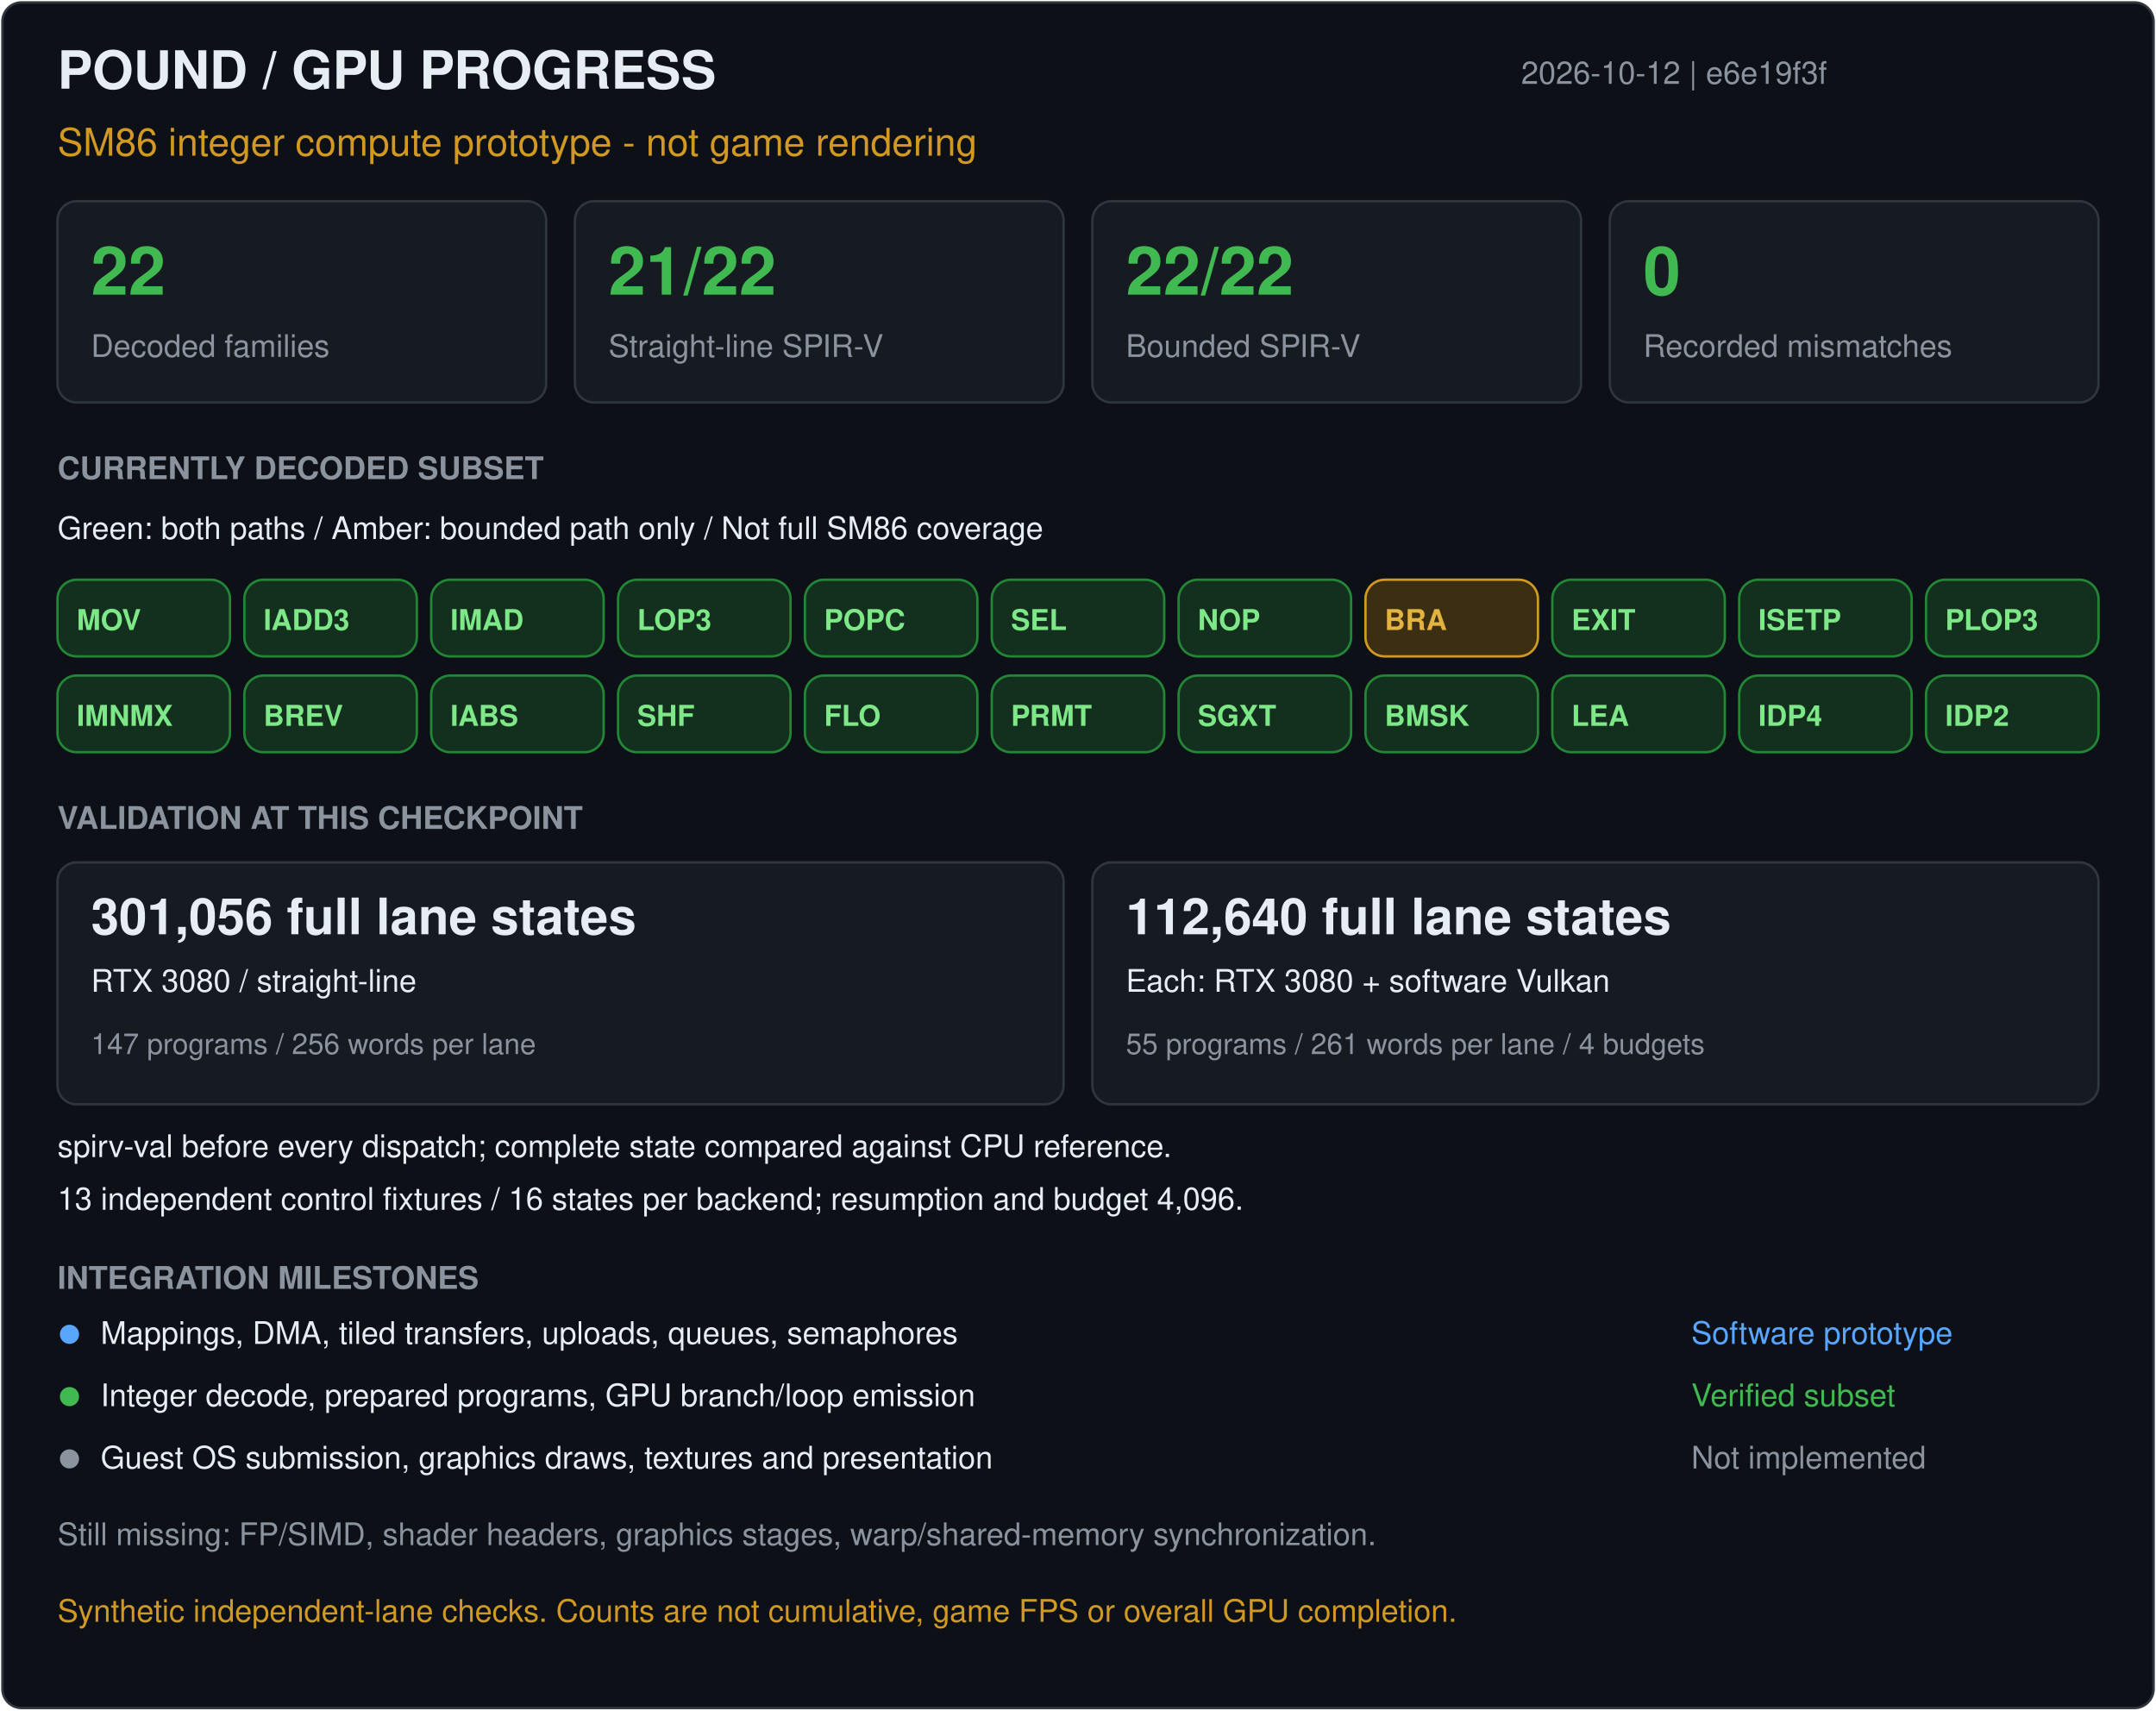
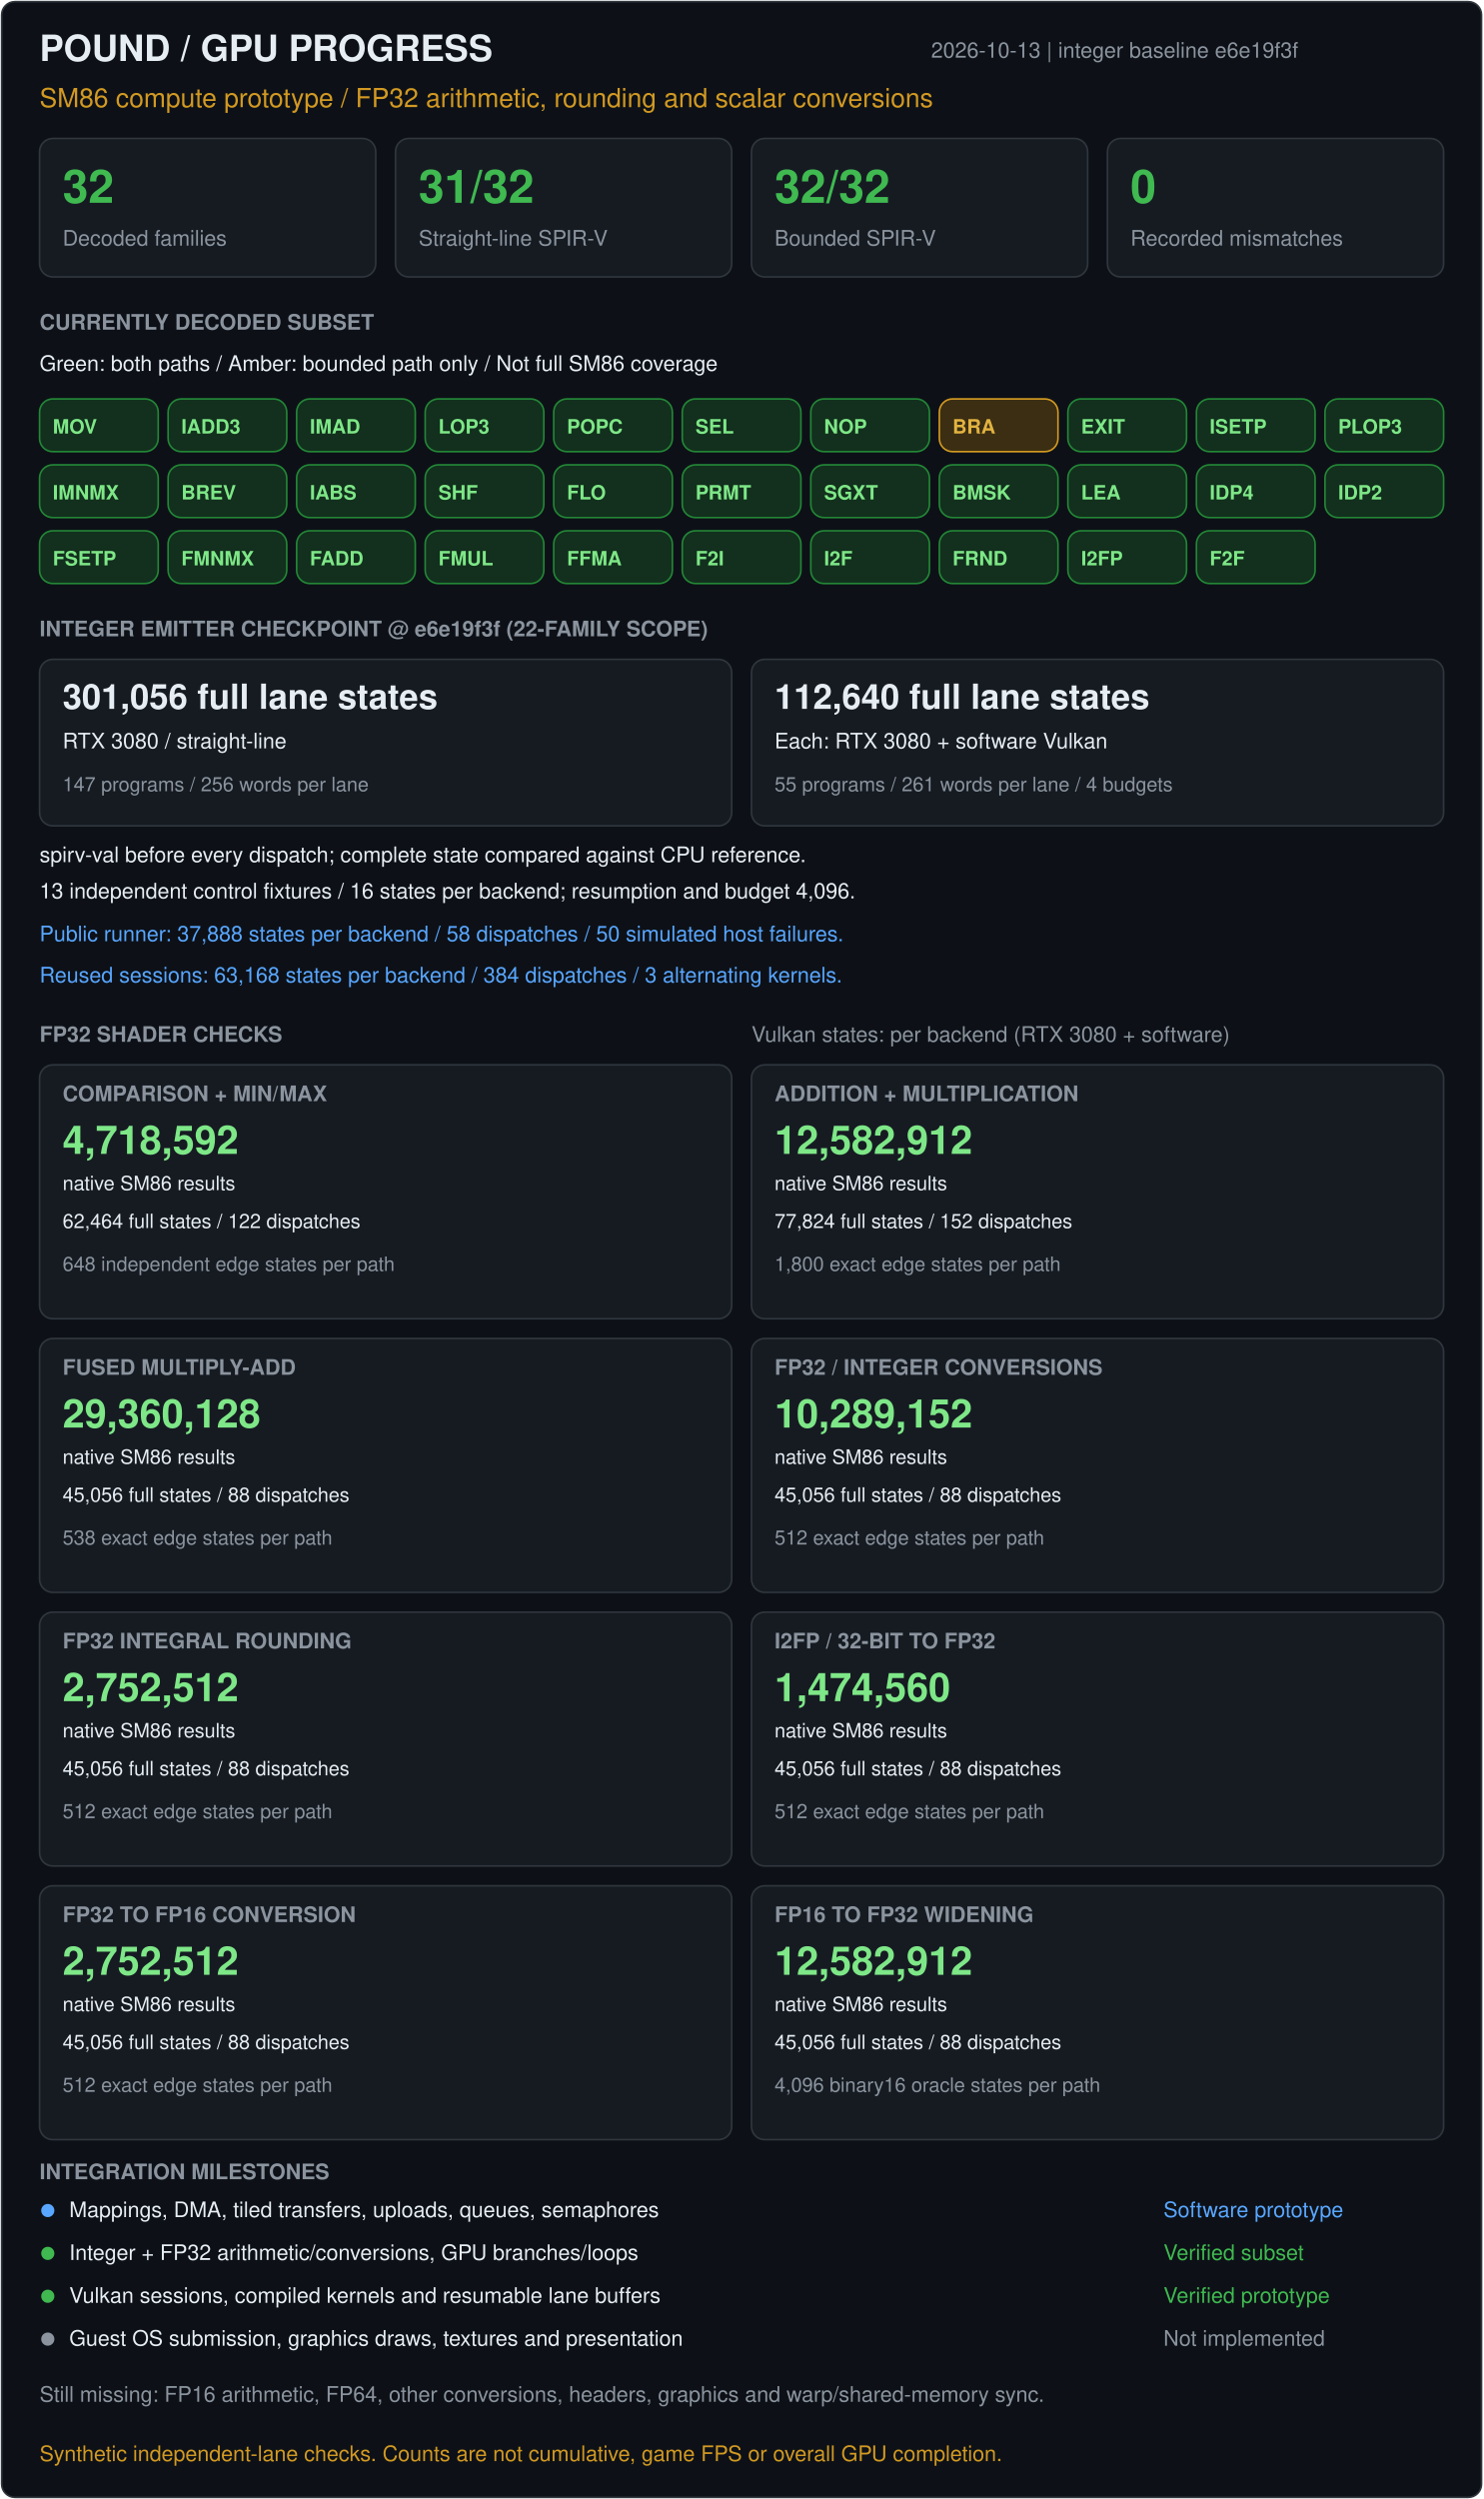
- <svg xmlns="http://www.w3.org/2000/svg" width="900" height="714" viewBox="0 0 900 714" role="img" aria-labelledby="title description" font-family="Segoe UI,Helvetica,Arial,sans-serif">
-   <rect x="1" y="1" width="898" height="712" rx="8" fill="#0d1117" stroke="#30363d" />
+ <svg xmlns="http://www.w3.org/2000/svg" width="900" height="1516" viewBox="0 0 900 1516" role="img" aria-labelledby="title description" font-family="Segoe UI,Helvetica,Arial,sans-serif">
+   <rect x="1" y="1" width="898" height="1514" rx="8" fill="#0d1117" stroke="#30363d" />
  <text x="24" y="37" font-size="22" fill="#e6edf3" font-weight="700">POUND / GPU PROGRESS</text>
-   <text x="635" y="35" font-size="13" fill="#8b949e" font-weight="400">2026-10-12  |  e6e19f3f</text>
-   <text x="24" y="65" font-size="16" fill="#d29922" font-weight="400">SM86 integer compute prototype - not game rendering</text>
+   <text x="565" y="35" font-size="13" fill="#8b949e" font-weight="400">2026-10-13  |  integer baseline e6e19f3f</text>
+   <text x="24" y="65" font-size="16" fill="#d29922" font-weight="400">SM86 compute prototype / FP32 arithmetic, rounding and scalar conversions</text>
  <rect x="24" y="84" width="204" height="84" rx="8" fill="#161b22" stroke="#30363d" />
-   <text x="38" y="123" font-size="28" fill="#3fb950" font-weight="700">22</text>
+   <text x="38" y="123" font-size="28" fill="#3fb950" font-weight="700">32</text>
  <text x="38" y="149" font-size="13" fill="#8b949e" font-weight="400">Decoded families</text>
  <rect x="240" y="84" width="204" height="84" rx="8" fill="#161b22" stroke="#30363d" />
-   <text x="254" y="123" font-size="28" fill="#3fb950" font-weight="700">21/22</text>
+   <text x="254" y="123" font-size="28" fill="#3fb950" font-weight="700">31/32</text>
  <text x="254" y="149" font-size="13" fill="#8b949e" font-weight="400">Straight-line SPIR-V</text>
  <rect x="456" y="84" width="204" height="84" rx="8" fill="#161b22" stroke="#30363d" />
-   <text x="470" y="123" font-size="28" fill="#3fb950" font-weight="700">22/22</text>
+   <text x="470" y="123" font-size="28" fill="#3fb950" font-weight="700">32/32</text>
  <text x="470" y="149" font-size="13" fill="#8b949e" font-weight="400">Bounded SPIR-V</text>
  <rect x="672" y="84" width="204" height="84" rx="8" fill="#161b22" stroke="#30363d" />
  <text x="686" y="123" font-size="28" fill="#3fb950" font-weight="700">0</text>
  <text x="686" y="149" font-size="13" fill="#8b949e" font-weight="400">Recorded mismatches</text>
  <text x="24" y="200" font-size="13" fill="#8b949e" font-weight="700">CURRENTLY DECODED SUBSET</text>
  <text x="24" y="225" font-size="13" fill="#e6edf3" font-weight="400">Green: both paths   /   Amber: bounded path only   /   Not full SM86 coverage</text>
  <rect x="24" y="242" width="72" height="32" rx="8" fill="#12301d" stroke="#238636" />
  <text x="32" y="263" font-size="12" fill="#7ee787" font-weight="600">MOV</text>
  <rect x="102" y="242" width="72" height="32" rx="8" fill="#12301d" stroke="#238636" />
  <text x="110" y="263" font-size="12" fill="#7ee787" font-weight="600">IADD3</text>
  <rect x="180" y="242" width="72" height="32" rx="8" fill="#12301d" stroke="#238636" />
  <text x="188" y="263" font-size="12" fill="#7ee787" font-weight="600">IMAD</text>
  <rect x="258" y="242" width="72" height="32" rx="8" fill="#12301d" stroke="#238636" />
  <text x="266" y="263" font-size="12" fill="#7ee787" font-weight="600">LOP3</text>
  <rect x="336" y="242" width="72" height="32" rx="8" fill="#12301d" stroke="#238636" />
  <text x="344" y="263" font-size="12" fill="#7ee787" font-weight="600">POPC</text>
  <rect x="414" y="242" width="72" height="32" rx="8" fill="#12301d" stroke="#238636" />
  <text x="422" y="263" font-size="12" fill="#7ee787" font-weight="600">SEL</text>
  <rect x="492" y="242" width="72" height="32" rx="8" fill="#12301d" stroke="#238636" />
  <text x="500" y="263" font-size="12" fill="#7ee787" font-weight="600">NOP</text>
  <rect x="570" y="242" width="72" height="32" rx="8" fill="#3b2e12" stroke="#d29922" />
  <text x="578" y="263" font-size="12" fill="#e3b341" font-weight="600">BRA</text>
  <rect x="648" y="242" width="72" height="32" rx="8" fill="#12301d" stroke="#238636" />
  <text x="656" y="263" font-size="12" fill="#7ee787" font-weight="600">EXIT</text>
  <rect x="726" y="242" width="72" height="32" rx="8" fill="#12301d" stroke="#238636" />
  <text x="734" y="263" font-size="12" fill="#7ee787" font-weight="600">ISETP</text>
  <rect x="804" y="242" width="72" height="32" rx="8" fill="#12301d" stroke="#238636" />
  <text x="812" y="263" font-size="12" fill="#7ee787" font-weight="600">PLOP3</text>
  <rect x="24" y="282" width="72" height="32" rx="8" fill="#12301d" stroke="#238636" />
  <text x="32" y="303" font-size="12" fill="#7ee787" font-weight="600">IMNMX</text>
  <rect x="102" y="282" width="72" height="32" rx="8" fill="#12301d" stroke="#238636" />
  <text x="110" y="303" font-size="12" fill="#7ee787" font-weight="600">BREV</text>
  <rect x="180" y="282" width="72" height="32" rx="8" fill="#12301d" stroke="#238636" />
  <text x="188" y="303" font-size="12" fill="#7ee787" font-weight="600">IABS</text>
  <rect x="258" y="282" width="72" height="32" rx="8" fill="#12301d" stroke="#238636" />
  <text x="266" y="303" font-size="12" fill="#7ee787" font-weight="600">SHF</text>
  <rect x="336" y="282" width="72" height="32" rx="8" fill="#12301d" stroke="#238636" />
  <text x="344" y="303" font-size="12" fill="#7ee787" font-weight="600">FLO</text>
  <rect x="414" y="282" width="72" height="32" rx="8" fill="#12301d" stroke="#238636" />
  <text x="422" y="303" font-size="12" fill="#7ee787" font-weight="600">PRMT</text>
  <rect x="492" y="282" width="72" height="32" rx="8" fill="#12301d" stroke="#238636" />
  <text x="500" y="303" font-size="12" fill="#7ee787" font-weight="600">SGXT</text>
  <rect x="570" y="282" width="72" height="32" rx="8" fill="#12301d" stroke="#238636" />
  <text x="578" y="303" font-size="12" fill="#7ee787" font-weight="600">BMSK</text>
  <rect x="648" y="282" width="72" height="32" rx="8" fill="#12301d" stroke="#238636" />
  <text x="656" y="303" font-size="12" fill="#7ee787" font-weight="600">LEA</text>
  <rect x="726" y="282" width="72" height="32" rx="8" fill="#12301d" stroke="#238636" />
  <text x="734" y="303" font-size="12" fill="#7ee787" font-weight="600">IDP4</text>
  <rect x="804" y="282" width="72" height="32" rx="8" fill="#12301d" stroke="#238636" />
  <text x="812" y="303" font-size="12" fill="#7ee787" font-weight="600">IDP2</text>
-   <text x="24" y="346" font-size="13" fill="#8b949e" font-weight="700">VALIDATION AT THIS CHECKPOINT</text>
-   <rect x="24" y="360" width="420" height="101" rx="8" fill="#161b22" stroke="#30363d" />
-   <text x="38" y="390" font-size="21" fill="#e6edf3" font-weight="600">301,056 full lane states</text>
-   <text x="38" y="414" font-size="13" fill="#e6edf3" font-weight="400">RTX 3080 / straight-line</text>
-   <text x="38" y="440" font-size="12" fill="#8b949e" font-weight="400">147 programs / 256 words per lane</text>
-   <rect x="456" y="360" width="420" height="101" rx="8" fill="#161b22" stroke="#30363d" />
-   <text x="470" y="390" font-size="21" fill="#e6edf3" font-weight="600">112,640 full lane states</text>
-   <text x="470" y="414" font-size="13" fill="#e6edf3" font-weight="400">Each: RTX 3080 + software Vulkan</text>
-   <text x="470" y="440" font-size="12" fill="#8b949e" font-weight="400">55 programs / 261 words per lane / 4 budgets</text>
-   <text x="24" y="483" font-size="13" fill="#e6edf3" font-weight="400">spirv-val before every dispatch; complete state compared against CPU reference.</text>
-   <text x="24" y="505" font-size="13" fill="#e6edf3" font-weight="400">13 independent control fixtures / 16 states per backend; resumption and budget 4,096.</text>
-   <text x="24" y="538" font-size="13" fill="#8b949e" font-weight="700">INTEGRATION MILESTONES</text>
-   <circle cx="29" cy="557" r="4" fill="#58a6ff" />
-   <text x="42" y="561" font-size="13" fill="#e6edf3" font-weight="400">Mappings, DMA, tiled transfers, uploads, queues, semaphores</text>
-   <text x="706" y="561" font-size="13" fill="#58a6ff" font-weight="400">Software prototype</text>
-   <circle cx="29" cy="583" r="4" fill="#3fb950" />
-   <text x="42" y="587" font-size="13" fill="#e6edf3" font-weight="400">Integer decode, prepared programs, GPU branch/loop emission</text>
-   <text x="706" y="587" font-size="13" fill="#3fb950" font-weight="400">Verified subset</text>
-   <circle cx="29" cy="609" r="4" fill="#8b949e" />
-   <text x="42" y="613" font-size="13" fill="#e6edf3" font-weight="400">Guest OS submission, graphics draws, textures and presentation</text>
-   <text x="706" y="613" font-size="13" fill="#8b949e" font-weight="400">Not implemented</text>
-   <text x="24" y="645" font-size="13" fill="#8b949e" font-weight="400">Still missing: FP/SIMD, shader headers, graphics stages, warp/shared-memory synchronization.</text>
-   <text x="24" y="677" font-size="13" fill="#d29922" font-weight="400">Synthetic independent-lane checks. Counts are not cumulative, game FPS or overall GPU completion.</text>
+   <rect x="24" y="322" width="72" height="32" rx="8" fill="#12301d" stroke="#238636" />
+   <text x="32" y="343" font-size="12" fill="#7ee787" font-weight="600">FSETP</text>
+   <rect x="102" y="322" width="72" height="32" rx="8" fill="#12301d" stroke="#238636" />
+   <text x="110" y="343" font-size="12" fill="#7ee787" font-weight="600">FMNMX</text>
+   <rect x="180" y="322" width="72" height="32" rx="8" fill="#12301d" stroke="#238636" />
+   <text x="188" y="343" font-size="12" fill="#7ee787" font-weight="600">FADD</text>
+   <rect x="258" y="322" width="72" height="32" rx="8" fill="#12301d" stroke="#238636" />
+   <text x="266" y="343" font-size="12" fill="#7ee787" font-weight="600">FMUL</text>
+   <rect x="336" y="322" width="72" height="32" rx="8" fill="#12301d" stroke="#238636" />
+   <text x="344" y="343" font-size="12" fill="#7ee787" font-weight="600">FFMA</text>
+   <rect x="414" y="322" width="72" height="32" rx="8" fill="#12301d" stroke="#238636" />
+   <text x="422" y="343" font-size="12" fill="#7ee787" font-weight="600">F2I</text>
+   <rect x="492" y="322" width="72" height="32" rx="8" fill="#12301d" stroke="#238636" />
+   <text x="500" y="343" font-size="12" fill="#7ee787" font-weight="600">I2F</text>
+   <rect x="570" y="322" width="72" height="32" rx="8" fill="#12301d" stroke="#238636" />
+   <text x="578" y="343" font-size="12" fill="#7ee787" font-weight="600">FRND</text>
+   <rect x="648" y="322" width="72" height="32" rx="8" fill="#12301d" stroke="#238636" />
+   <text x="656" y="343" font-size="12" fill="#7ee787" font-weight="600">I2FP</text>
+   <rect x="726" y="322" width="72" height="32" rx="8" fill="#12301d" stroke="#238636" />
+   <text x="734" y="343" font-size="12" fill="#7ee787" font-weight="600">F2F</text>
+   <text x="24" y="386" font-size="13" fill="#8b949e" font-weight="700">INTEGER EMITTER CHECKPOINT @ e6e19f3f (22-FAMILY SCOPE)</text>
+   <rect x="24" y="400" width="420" height="101" rx="8" fill="#161b22" stroke="#30363d" />
+   <text x="38" y="430" font-size="21" fill="#e6edf3" font-weight="600">301,056 full lane states</text>
+   <text x="38" y="454" font-size="13" fill="#e6edf3" font-weight="400">RTX 3080 / straight-line</text>
+   <text x="38" y="480" font-size="12" fill="#8b949e" font-weight="400">147 programs / 256 words per lane</text>
+   <rect x="456" y="400" width="420" height="101" rx="8" fill="#161b22" stroke="#30363d" />
+   <text x="470" y="430" font-size="21" fill="#e6edf3" font-weight="600">112,640 full lane states</text>
+   <text x="470" y="454" font-size="13" fill="#e6edf3" font-weight="400">Each: RTX 3080 + software Vulkan</text>
+   <text x="470" y="480" font-size="12" fill="#8b949e" font-weight="400">55 programs / 261 words per lane / 4 budgets</text>
+   <text x="24" y="523" font-size="13" fill="#e6edf3" font-weight="400">spirv-val before every dispatch; complete state compared against CPU reference.</text>
+   <text x="24" y="545" font-size="13" fill="#e6edf3" font-weight="400">13 independent control fixtures / 16 states per backend; resumption and budget 4,096.</text>
+   <text x="24" y="571" font-size="13" fill="#58a6ff" font-weight="400">Public runner: 37,888 states per backend / 58 dispatches / 50 simulated host failures.</text>
+   <text x="24" y="596" font-size="13" fill="#58a6ff" font-weight="400">Reused sessions: 63,168 states per backend / 384 dispatches / 3 alternating kernels.</text>
+   <text x="24" y="632" font-size="13" fill="#8b949e" font-weight="700">FP32 SHADER CHECKS</text>
+   <text x="456" y="632" font-size="13" fill="#8b949e" font-weight="400">Vulkan states: per backend (RTX 3080 + software)</text>
+   <rect x="24" y="646" width="420" height="154" rx="8" fill="#161b22" stroke="#30363d" />
+   <text x="38" y="668" font-size="13" fill="#8b949e" font-weight="700">COMPARISON + MIN/MAX</text>
+   <text x="38" y="700" font-size="24" fill="#7ee787" font-weight="600">4,718,592</text>
+   <text x="38" y="722" font-size="12" fill="#e6edf3" font-weight="400">native SM86 results</text>
+   <text x="38" y="745" font-size="12" fill="#e6edf3" font-weight="400">62,464 full states / 122 dispatches</text>
+   <text x="38" y="771" font-size="12" fill="#8b949e" font-weight="400">648 independent edge states per path</text>
+   <rect x="456" y="646" width="420" height="154" rx="8" fill="#161b22" stroke="#30363d" />
+   <text x="470" y="668" font-size="13" fill="#8b949e" font-weight="700">ADDITION + MULTIPLICATION</text>
+   <text x="470" y="700" font-size="24" fill="#7ee787" font-weight="600">12,582,912</text>
+   <text x="470" y="722" font-size="12" fill="#e6edf3" font-weight="400">native SM86 results</text>
+   <text x="470" y="745" font-size="12" fill="#e6edf3" font-weight="400">77,824 full states / 152 dispatches</text>
+   <text x="470" y="771" font-size="12" fill="#8b949e" font-weight="400">1,800 exact edge states per path</text>
+   <rect x="24" y="812" width="420" height="154" rx="8" fill="#161b22" stroke="#30363d" />
+   <text x="38" y="834" font-size="13" fill="#8b949e" font-weight="700">FUSED MULTIPLY-ADD</text>
+   <text x="38" y="866" font-size="24" fill="#7ee787" font-weight="600">29,360,128</text>
+   <text x="38" y="888" font-size="12" fill="#e6edf3" font-weight="400">native SM86 results</text>
+   <text x="38" y="911" font-size="12" fill="#e6edf3" font-weight="400">45,056 full states / 88 dispatches</text>
+   <text x="38" y="937" font-size="12" fill="#8b949e" font-weight="400">538 exact edge states per path</text>
+   <rect x="456" y="812" width="420" height="154" rx="8" fill="#161b22" stroke="#30363d" />
+   <text x="470" y="834" font-size="13" fill="#8b949e" font-weight="700">FP32 / INTEGER CONVERSIONS</text>
+   <text x="470" y="866" font-size="24" fill="#7ee787" font-weight="600">10,289,152</text>
+   <text x="470" y="888" font-size="12" fill="#e6edf3" font-weight="400">native SM86 results</text>
+   <text x="470" y="911" font-size="12" fill="#e6edf3" font-weight="400">45,056 full states / 88 dispatches</text>
+   <text x="470" y="937" font-size="12" fill="#8b949e" font-weight="400">512 exact edge states per path</text>
+   <rect x="24" y="978" width="420" height="154" rx="8" fill="#161b22" stroke="#30363d" />
+   <text x="38" y="1000" font-size="13" fill="#8b949e" font-weight="700">FP32 INTEGRAL ROUNDING</text>
+   <text x="38" y="1032" font-size="24" fill="#7ee787" font-weight="600">2,752,512</text>
+   <text x="38" y="1054" font-size="12" fill="#e6edf3" font-weight="400">native SM86 results</text>
+   <text x="38" y="1077" font-size="12" fill="#e6edf3" font-weight="400">45,056 full states / 88 dispatches</text>
+   <text x="38" y="1103" font-size="12" fill="#8b949e" font-weight="400">512 exact edge states per path</text>
+   <rect x="456" y="978" width="420" height="154" rx="8" fill="#161b22" stroke="#30363d" />
+   <text x="470" y="1000" font-size="13" fill="#8b949e" font-weight="700">I2FP / 32-BIT TO FP32</text>
+   <text x="470" y="1032" font-size="24" fill="#7ee787" font-weight="600">1,474,560</text>
+   <text x="470" y="1054" font-size="12" fill="#e6edf3" font-weight="400">native SM86 results</text>
+   <text x="470" y="1077" font-size="12" fill="#e6edf3" font-weight="400">45,056 full states / 88 dispatches</text>
+   <text x="470" y="1103" font-size="12" fill="#8b949e" font-weight="400">512 exact edge states per path</text>
+   <rect x="24" y="1144" width="420" height="154" rx="8" fill="#161b22" stroke="#30363d" />
+   <text x="38" y="1166" font-size="13" fill="#8b949e" font-weight="700">FP32 TO FP16 CONVERSION</text>
+   <text x="38" y="1198" font-size="24" fill="#7ee787" font-weight="600">2,752,512</text>
+   <text x="38" y="1220" font-size="12" fill="#e6edf3" font-weight="400">native SM86 results</text>
+   <text x="38" y="1243" font-size="12" fill="#e6edf3" font-weight="400">45,056 full states / 88 dispatches</text>
+   <text x="38" y="1269" font-size="12" fill="#8b949e" font-weight="400">512 exact edge states per path</text>
+   <rect x="456" y="1144" width="420" height="154" rx="8" fill="#161b22" stroke="#30363d" />
+   <text x="470" y="1166" font-size="13" fill="#8b949e" font-weight="700">FP16 TO FP32 WIDENING</text>
+   <text x="470" y="1198" font-size="24" fill="#7ee787" font-weight="600">12,582,912</text>
+   <text x="470" y="1220" font-size="12" fill="#e6edf3" font-weight="400">native SM86 results</text>
+   <text x="470" y="1243" font-size="12" fill="#e6edf3" font-weight="400">45,056 full states / 88 dispatches</text>
+   <text x="470" y="1269" font-size="12" fill="#8b949e" font-weight="400">4,096 binary16 oracle states per path</text>
+   <text x="24" y="1322" font-size="13" fill="#8b949e" font-weight="700">INTEGRATION MILESTONES</text>
+   <circle cx="29" cy="1341" r="4" fill="#58a6ff" />
+   <text x="42" y="1345" font-size="13" fill="#e6edf3" font-weight="400">Mappings, DMA, tiled transfers, uploads, queues, semaphores</text>
+   <text x="706" y="1345" font-size="13" fill="#58a6ff" font-weight="400">Software prototype</text>
+   <circle cx="29" cy="1367" r="4" fill="#3fb950" />
+   <text x="42" y="1371" font-size="13" fill="#e6edf3" font-weight="400">Integer + FP32 arithmetic/conversions, GPU branches/loops</text>
+   <text x="706" y="1371" font-size="13" fill="#3fb950" font-weight="400">Verified subset</text>
+   <circle cx="29" cy="1393" r="4" fill="#3fb950" />
+   <text x="42" y="1397" font-size="13" fill="#e6edf3" font-weight="400">Vulkan sessions, compiled kernels and resumable lane buffers</text>
+   <text x="706" y="1397" font-size="13" fill="#3fb950" font-weight="400">Verified prototype</text>
+   <circle cx="29" cy="1419" r="4" fill="#8b949e" />
+   <text x="42" y="1423" font-size="13" fill="#e6edf3" font-weight="400">Guest OS submission, graphics draws, textures and presentation</text>
+   <text x="706" y="1423" font-size="13" fill="#8b949e" font-weight="400">Not implemented</text>
+   <text x="24" y="1457" font-size="13" fill="#8b949e" font-weight="400">Still missing: FP16 arithmetic, FP64, other conversions, headers, graphics and warp/shared-memory sync.</text>
+   <text x="24" y="1493" font-size="13" fill="#d29922" font-weight="400">Synthetic independent-lane checks. Counts are not cumulative, game FPS or overall GPU completion.</text>
</svg>
